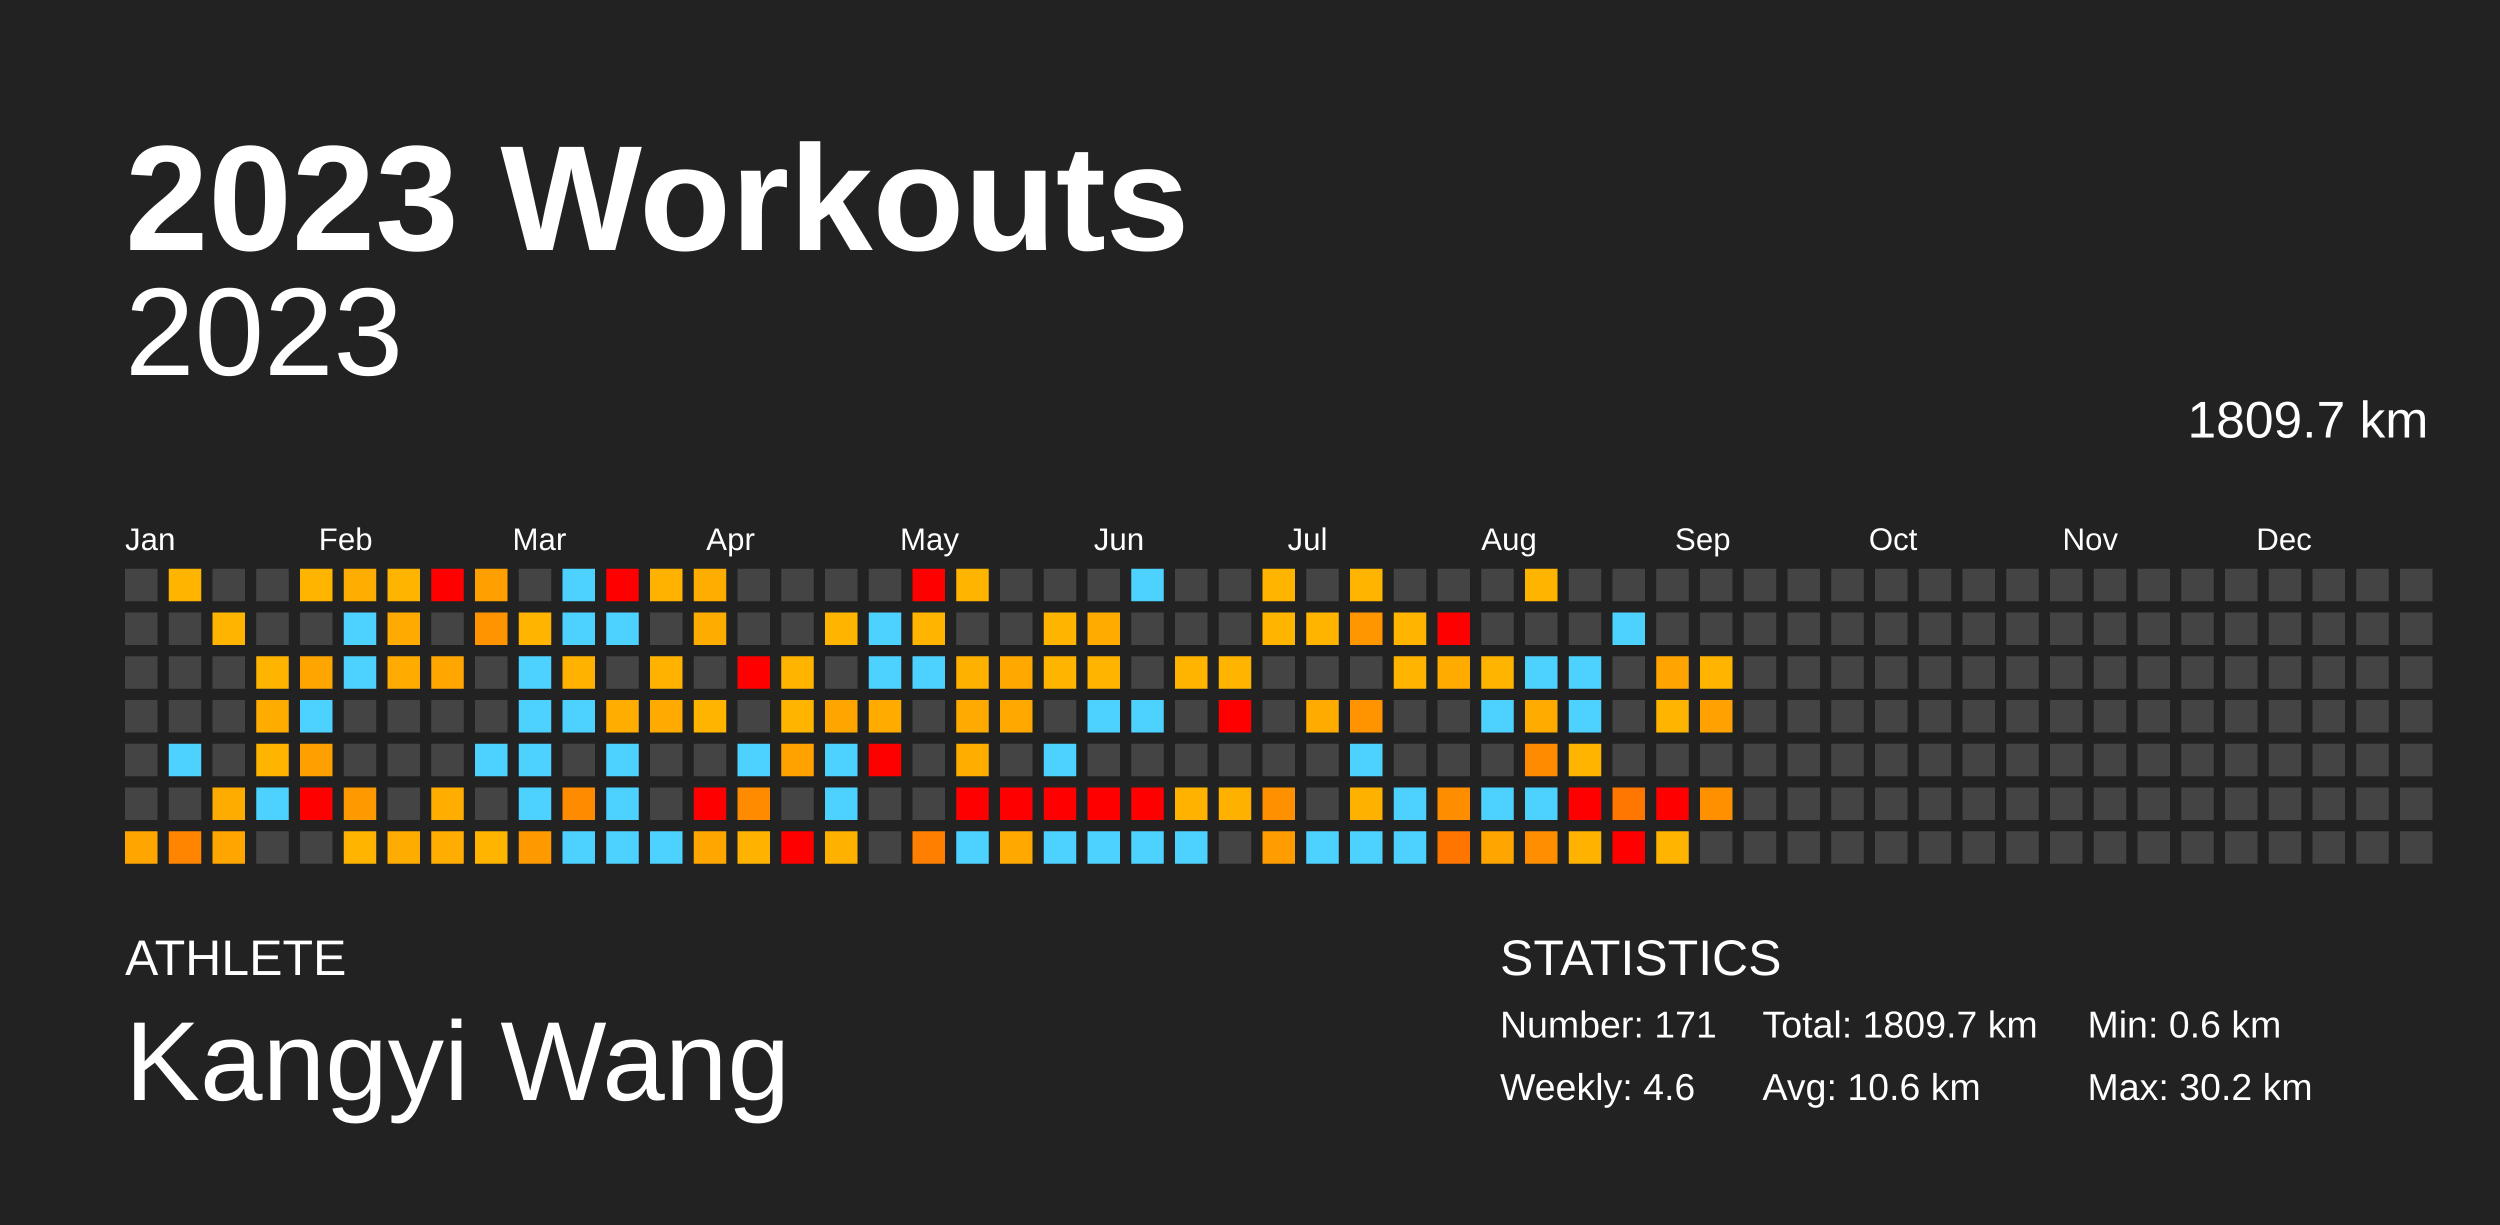
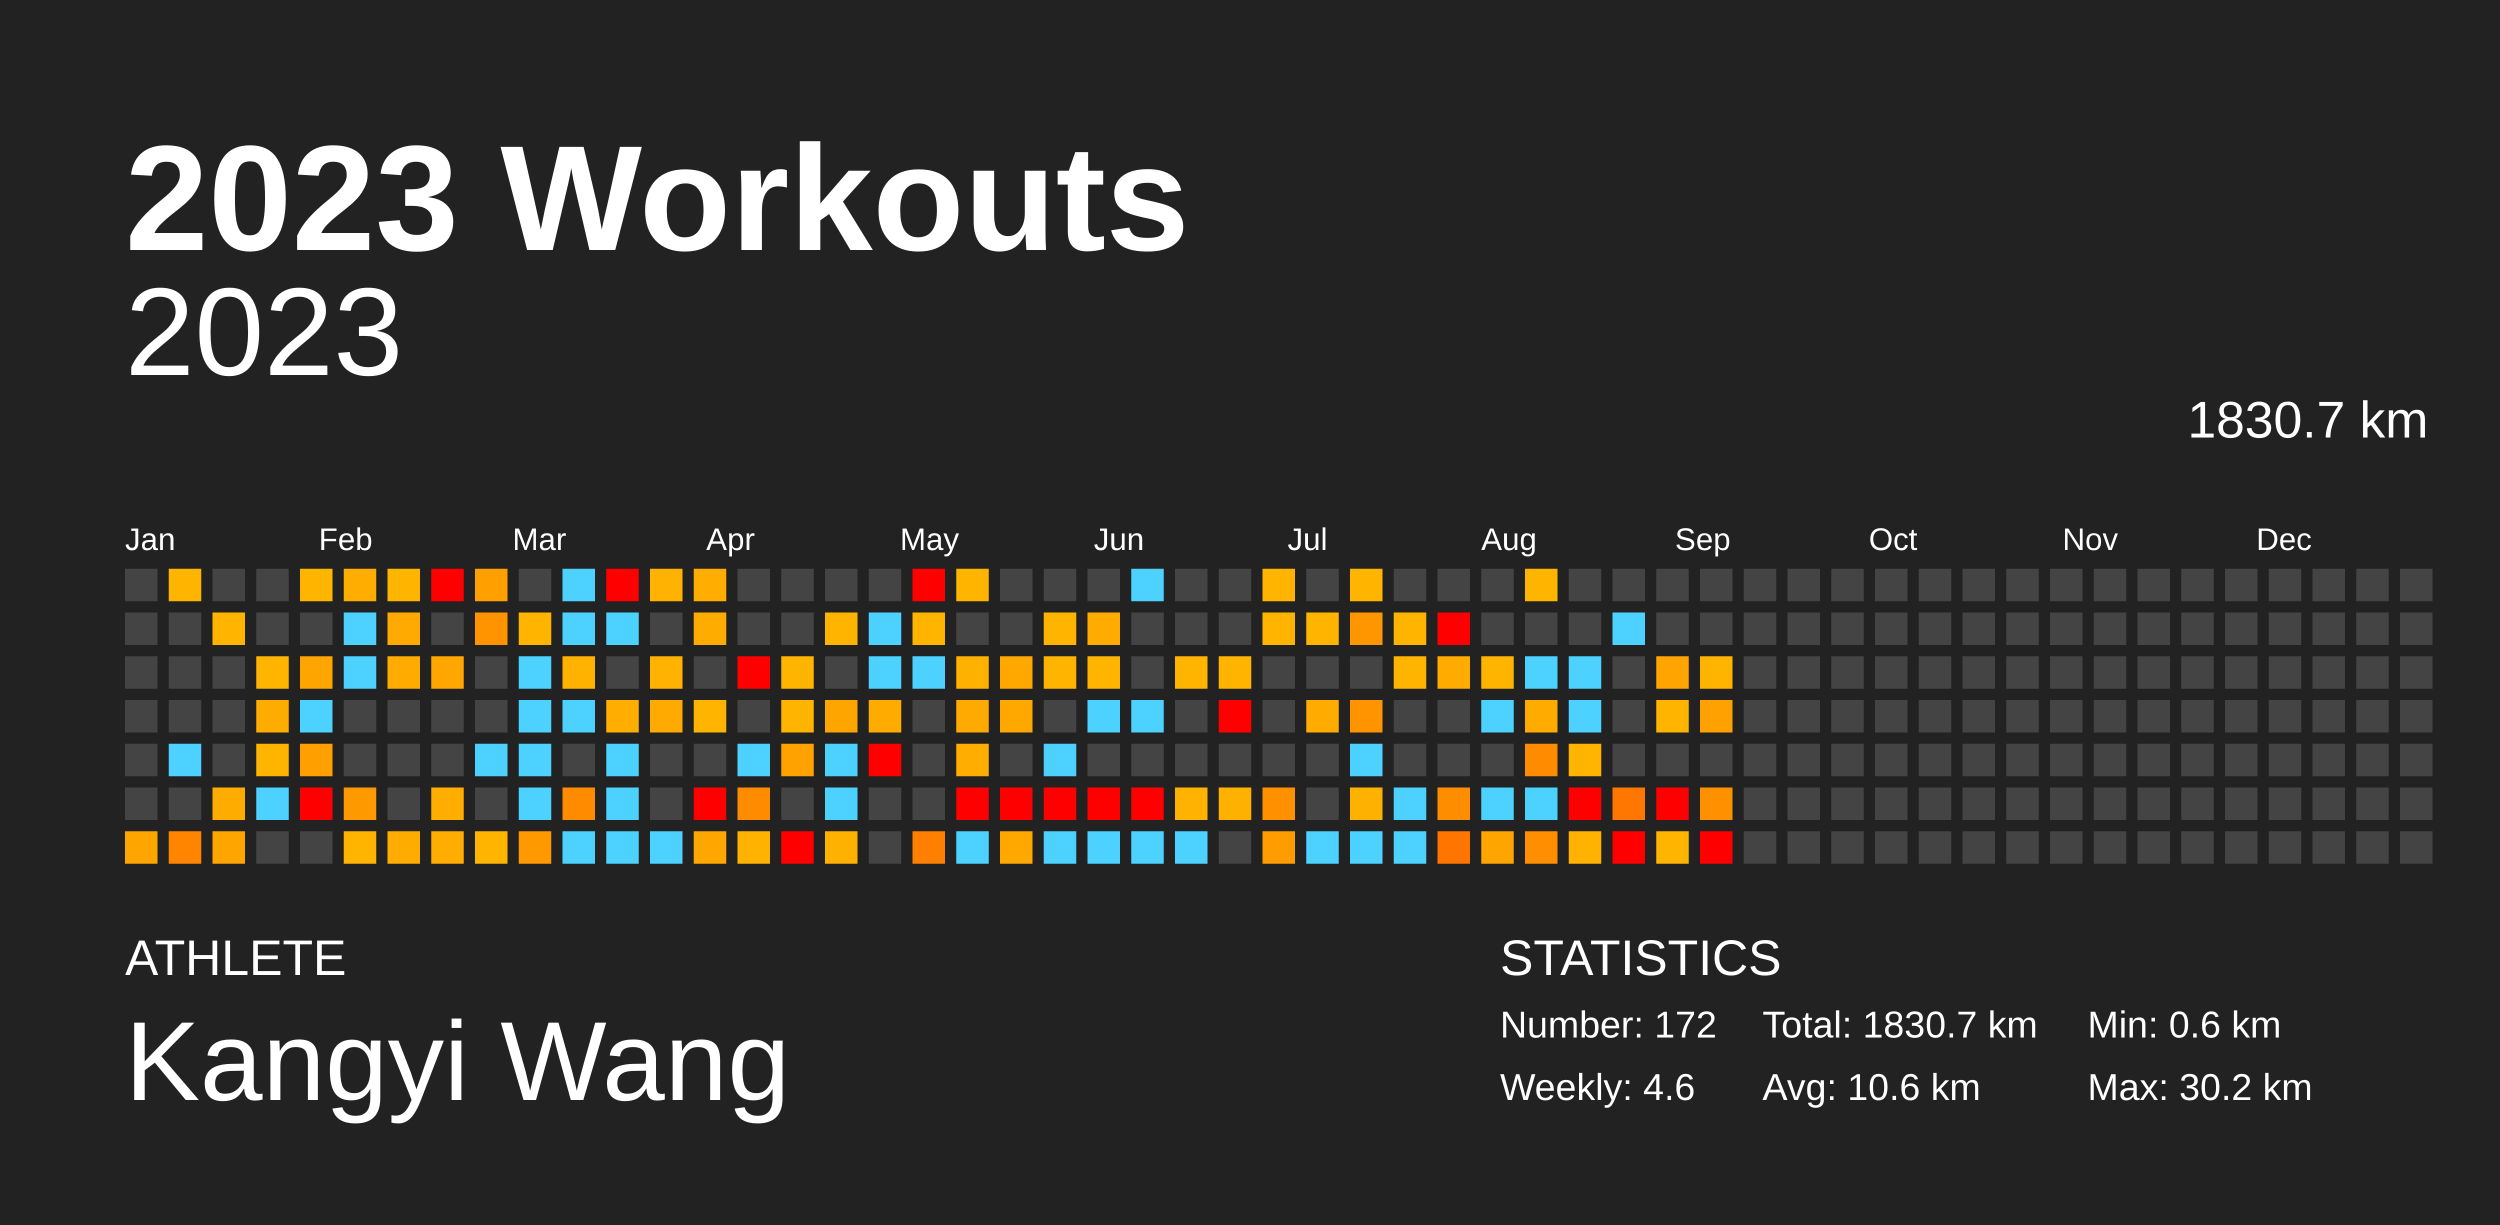
<svg xmlns="http://www.w3.org/2000/svg" baseProfile="full" height="98mm" version="1.1" viewBox="0,0,200,98" width="200mm">
  <defs />
  <rect fill="#222222" height="98" width="200" x="0" y="0" />
  <text fill="#FFFFFF" style="font-size:12px; font-family:Arial; font-weight:bold;" x="10" y="20">2023 Workouts</text>
  <text fill="#FFFFFF" style="font-size:4px; font-family:Arial" x="10" y="78">ATHLETE</text>
  <text fill="#FFFFFF" style="font-size:9px; font-family:Arial" x="10" y="88">Kangyi Wang</text>
  <text fill="#FFFFFF" style="font-size:4px; font-family:Arial" x="120" y="78">STATISTICS</text>
-   <text fill="#FFFFFF" style="font-size:3px; font-family:Arial" x="120" y="83">Number: 171</text>
+   <text fill="#FFFFFF" style="font-size:3px; font-family:Arial" x="120" y="83">Number: 172</text>
  <text fill="#FFFFFF" style="font-size:3px; font-family:Arial" x="120" y="88">Weekly: 4.6</text>
-   <text fill="#FFFFFF" style="font-size:3px; font-family:Arial" x="141" y="83">Total: 1809.7 km</text>
+   <text fill="#FFFFFF" style="font-size:3px; font-family:Arial" x="141" y="83">Total: 1830.7 km</text>
  <text fill="#FFFFFF" style="font-size:3px; font-family:Arial" x="141" y="88">Avg: 10.6 km</text>
  <text fill="#FFFFFF" style="font-size:3px; font-family:Arial" x="167" y="83">Min: 0.6 km</text>
  <text fill="#FFFFFF" style="font-size:3px; font-family:Arial" x="167" y="88">Max: 30.2 km</text>
  <text alignment-baseline="hanging" fill="#FFFFFF" style="font-size:10.0px; font-family:Arial;" x="10" y="30">2023</text>
-   <text alignment-baseline="hanging" fill="#FFFFFF" style="font-size:4.125px; font-family:Arial;" x="175" y="35">1809.7 km</text>
+   <text alignment-baseline="hanging" fill="#FFFFFF" style="font-size:4.125px; font-family:Arial;" x="175" y="35">1830.7 km</text>
  <text fill="#FFFFFF" style="font-size:2.5px; font-family:Arial" x="10.0" y="44">Jan</text>
  <text fill="#FFFFFF" style="font-size:2.5px; font-family:Arial" x="25.5" y="44">Feb</text>
  <text fill="#FFFFFF" style="font-size:2.5px; font-family:Arial" x="41.0" y="44">Mar</text>
  <text fill="#FFFFFF" style="font-size:2.5px; font-family:Arial" x="56.5" y="44">Apr</text>
  <text fill="#FFFFFF" style="font-size:2.5px; font-family:Arial" x="72.0" y="44">May</text>
  <text fill="#FFFFFF" style="font-size:2.5px; font-family:Arial" x="87.5" y="44">Jun</text>
  <text fill="#FFFFFF" style="font-size:2.5px; font-family:Arial" x="103.0" y="44">Jul</text>
  <text fill="#FFFFFF" style="font-size:2.5px; font-family:Arial" x="118.5" y="44">Aug</text>
  <text fill="#FFFFFF" style="font-size:2.5px; font-family:Arial" x="134.0" y="44">Sep</text>
  <text fill="#FFFFFF" style="font-size:2.5px; font-family:Arial" x="149.5" y="44">Oct</text>
  <text fill="#FFFFFF" style="font-size:2.5px; font-family:Arial" x="165.0" y="44">Nov</text>
  <text fill="#FFFFFF" style="font-size:2.5px; font-family:Arial" x="180.5" y="44">Dec</text>
  <rect fill="#444444" height="2.6" width="2.6" x="10.0" y="45.5" />
  <rect fill="#444444" height="2.6" width="2.6" x="10.0" y="49.0" />
  <rect fill="#444444" height="2.6" width="2.6" x="10.0" y="52.5" />
  <rect fill="#444444" height="2.6" width="2.6" x="10.0" y="56.0" />
  <rect fill="#444444" height="2.6" width="2.6" x="10.0" y="59.5" />
  <rect fill="#444444" height="2.6" width="2.6" x="10.0" y="63.0" />
  <rect fill="#ffa500" height="2.6" width="2.6" x="10.0" y="66.5" />
  <rect fill="#ffb500" height="2.6" width="2.6" x="13.5" y="45.5" />
  <rect fill="#444444" height="2.6" width="2.6" x="13.5" y="49.0" />
  <rect fill="#444444" height="2.6" width="2.6" x="13.5" y="52.5" />
  <rect fill="#444444" height="2.6" width="2.6" x="13.5" y="56.0" />
  <rect fill="#4dd2ff" height="2.6" width="2.6" x="13.5" y="59.5" />
  <rect fill="#444444" height="2.6" width="2.6" x="13.5" y="63.0" />
  <rect fill="#ff8400" height="2.6" width="2.6" x="13.5" y="66.5" />
  <rect fill="#444444" height="2.6" width="2.6" x="17.0" y="45.5" />
  <rect fill="#ffb500" height="2.6" width="2.6" x="17.0" y="49.0" />
  <rect fill="#444444" height="2.6" width="2.6" x="17.0" y="52.5" />
  <rect fill="#444444" height="2.6" width="2.6" x="17.0" y="56.0" />
  <rect fill="#444444" height="2.6" width="2.6" x="17.0" y="59.5" />
  <rect fill="#ffac00" height="2.6" width="2.6" x="17.0" y="63.0" />
  <rect fill="#ffa500" height="2.6" width="2.6" x="17.0" y="66.5" />
  <rect fill="#444444" height="2.6" width="2.6" x="20.5" y="45.5" />
  <rect fill="#444444" height="2.6" width="2.6" x="20.5" y="49.0" />
  <rect fill="#ffb500" height="2.6" width="2.6" x="20.5" y="52.5" />
  <rect fill="#ffac00" height="2.6" width="2.6" x="20.5" y="56.0" />
  <rect fill="#ffb400" height="2.6" width="2.6" x="20.5" y="59.5" />
  <rect fill="#4dd2ff" height="2.6" width="2.6" x="20.5" y="63.0" />
  <rect fill="#444444" height="2.6" width="2.6" x="20.5" y="66.5" />
  <rect fill="#ffb500" height="2.6" width="2.6" x="24.0" y="45.5" />
  <rect fill="#444444" height="2.6" width="2.6" x="24.0" y="49.0" />
  <rect fill="#ffa500" height="2.6" width="2.6" x="24.0" y="52.5" />
  <rect fill="#4dd2ff" height="2.6" width="2.6" x="24.0" y="56.0" />
  <rect fill="#ff9f00" height="2.6" width="2.6" x="24.0" y="59.5" />
  <rect fill="red" height="2.6" width="2.6" x="24.0" y="63.0" />
  <rect fill="#444444" height="2.6" width="2.6" x="24.0" y="66.5" />
  <rect fill="#ffad00" height="2.6" width="2.6" x="27.5" y="45.5" />
  <rect fill="#4dd2ff" height="2.6" width="2.6" x="27.5" y="49.0" />
  <rect fill="#4dd2ff" height="2.6" width="2.6" x="27.5" y="52.5" />
  <rect fill="#444444" height="2.6" width="2.6" x="27.5" y="56.0" />
  <rect fill="#444444" height="2.6" width="2.6" x="27.5" y="59.5" />
  <rect fill="#ff9900" height="2.6" width="2.6" x="27.5" y="63.0" />
  <rect fill="#ffb500" height="2.6" width="2.6" x="27.5" y="66.5" />
  <rect fill="#ffb400" height="2.6" width="2.6" x="31.0" y="45.5" />
  <rect fill="#ffaa00" height="2.6" width="2.6" x="31.0" y="49.0" />
  <rect fill="#ffab00" height="2.6" width="2.6" x="31.0" y="52.5" />
  <rect fill="#444444" height="2.6" width="2.6" x="31.0" y="56.0" />
  <rect fill="#444444" height="2.6" width="2.6" x="31.0" y="59.5" />
  <rect fill="#444444" height="2.6" width="2.6" x="31.0" y="63.0" />
  <rect fill="#ffac00" height="2.6" width="2.6" x="31.0" y="66.5" />
  <rect fill="red" height="2.6" width="2.6" x="34.5" y="45.5" />
  <rect fill="#444444" height="2.6" width="2.6" x="34.5" y="49.0" />
  <rect fill="#ffa600" height="2.6" width="2.6" x="34.5" y="52.5" />
  <rect fill="#444444" height="2.6" width="2.6" x="34.5" y="56.0" />
  <rect fill="#444444" height="2.6" width="2.6" x="34.5" y="59.5" />
  <rect fill="#ffae00" height="2.6" width="2.6" x="34.5" y="63.0" />
  <rect fill="#ffad00" height="2.6" width="2.6" x="34.5" y="66.5" />
  <rect fill="#ff9f00" height="2.6" width="2.6" x="38.0" y="45.5" />
  <rect fill="#ff9300" height="2.6" width="2.6" x="38.0" y="49.0" />
  <rect fill="#444444" height="2.6" width="2.6" x="38.0" y="52.5" />
  <rect fill="#444444" height="2.6" width="2.6" x="38.0" y="56.0" />
  <rect fill="#4dd2ff" height="2.6" width="2.6" x="38.0" y="59.5" />
  <rect fill="#444444" height="2.6" width="2.6" x="38.0" y="63.0" />
  <rect fill="#ffb500" height="2.6" width="2.6" x="38.0" y="66.5" />
  <rect fill="#444444" height="2.6" width="2.6" x="41.5" y="45.5" />
  <rect fill="#ffb400" height="2.6" width="2.6" x="41.5" y="49.0" />
  <rect fill="#4dd2ff" height="2.6" width="2.6" x="41.5" y="52.5" />
  <rect fill="#4dd2ff" height="2.6" width="2.6" x="41.5" y="56.0" />
  <rect fill="#4dd2ff" height="2.6" width="2.6" x="41.5" y="59.5" />
  <rect fill="#4dd2ff" height="2.6" width="2.6" x="41.5" y="63.0" />
  <rect fill="#ff9900" height="2.6" width="2.6" x="41.5" y="66.5" />
  <rect fill="#4dd2ff" height="2.6" width="2.6" x="45.0" y="45.5" />
  <rect fill="#4dd2ff" height="2.6" width="2.6" x="45.0" y="49.0" />
  <rect fill="#ffb300" height="2.6" width="2.6" x="45.0" y="52.5" />
  <rect fill="#4dd2ff" height="2.6" width="2.6" x="45.0" y="56.0" />
  <rect fill="#444444" height="2.6" width="2.6" x="45.0" y="59.5" />
  <rect fill="#ff8c00" height="2.6" width="2.6" x="45.0" y="63.0" />
  <rect fill="#4dd2ff" height="2.6" width="2.6" x="45.0" y="66.5" />
  <rect fill="red" height="2.6" width="2.6" x="48.5" y="45.5" />
  <rect fill="#4dd2ff" height="2.6" width="2.6" x="48.5" y="49.0" />
  <rect fill="#444444" height="2.6" width="2.6" x="48.5" y="52.5" />
  <rect fill="#ffad00" height="2.6" width="2.6" x="48.5" y="56.0" />
  <rect fill="#4dd2ff" height="2.6" width="2.6" x="48.5" y="59.5" />
  <rect fill="#4dd2ff" height="2.6" width="2.6" x="48.5" y="63.0" />
  <rect fill="#4dd2ff" height="2.6" width="2.6" x="48.5" y="66.5" />
  <rect fill="#ffb300" height="2.6" width="2.6" x="52.0" y="45.5" />
  <rect fill="#444444" height="2.6" width="2.6" x="52.0" y="49.0" />
  <rect fill="#ffb300" height="2.6" width="2.6" x="52.0" y="52.5" />
  <rect fill="#ffaa00" height="2.6" width="2.6" x="52.0" y="56.0" />
  <rect fill="#444444" height="2.6" width="2.6" x="52.0" y="59.5" />
  <rect fill="#444444" height="2.6" width="2.6" x="52.0" y="63.0" />
  <rect fill="#4dd2ff" height="2.6" width="2.6" x="52.0" y="66.5" />
  <rect fill="#ffad00" height="2.6" width="2.6" x="55.5" y="45.5" />
  <rect fill="#ffac00" height="2.6" width="2.6" x="55.5" y="49.0" />
  <rect fill="#444444" height="2.6" width="2.6" x="55.5" y="52.5" />
  <rect fill="#ffb400" height="2.6" width="2.6" x="55.5" y="56.0" />
  <rect fill="#444444" height="2.6" width="2.6" x="55.5" y="59.5" />
  <rect fill="red" height="2.6" width="2.6" x="55.5" y="63.0" />
  <rect fill="#ffa700" height="2.6" width="2.6" x="55.5" y="66.5" />
  <rect fill="#444444" height="2.6" width="2.6" x="59.0" y="45.5" />
  <rect fill="#444444" height="2.6" width="2.6" x="59.0" y="49.0" />
  <rect fill="red" height="2.6" width="2.6" x="59.0" y="52.5" />
  <rect fill="#444444" height="2.6" width="2.6" x="59.0" y="56.0" />
  <rect fill="#4dd2ff" height="2.6" width="2.6" x="59.0" y="59.5" />
  <rect fill="#ff8c00" height="2.6" width="2.6" x="59.0" y="63.0" />
  <rect fill="#ffb300" height="2.6" width="2.6" x="59.0" y="66.5" />
  <rect fill="#444444" height="2.6" width="2.6" x="62.5" y="45.5" />
  <rect fill="#444444" height="2.6" width="2.6" x="62.5" y="49.0" />
  <rect fill="#ffb400" height="2.6" width="2.6" x="62.5" y="52.5" />
  <rect fill="#ffb400" height="2.6" width="2.6" x="62.5" y="56.0" />
  <rect fill="#ffa200" height="2.6" width="2.6" x="62.5" y="59.5" />
  <rect fill="#444444" height="2.6" width="2.6" x="62.5" y="63.0" />
  <rect fill="red" height="2.6" width="2.6" x="62.5" y="66.5" />
  <rect fill="#444444" height="2.6" width="2.6" x="66.0" y="45.5" />
  <rect fill="#ffb500" height="2.6" width="2.6" x="66.0" y="49.0" />
  <rect fill="#444444" height="2.6" width="2.6" x="66.0" y="52.5" />
  <rect fill="#ffa500" height="2.6" width="2.6" x="66.0" y="56.0" />
  <rect fill="#4dd2ff" height="2.6" width="2.6" x="66.0" y="59.5" />
  <rect fill="#4dd2ff" height="2.6" width="2.6" x="66.0" y="63.0" />
  <rect fill="#ffb100" height="2.6" width="2.6" x="66.0" y="66.5" />
  <rect fill="#444444" height="2.6" width="2.6" x="69.5" y="45.5" />
  <rect fill="#4dd2ff" height="2.6" width="2.6" x="69.5" y="49.0" />
  <rect fill="#4dd2ff" height="2.6" width="2.6" x="69.5" y="52.5" />
  <rect fill="#ffab00" height="2.6" width="2.6" x="69.5" y="56.0" />
  <rect fill="red" height="2.6" width="2.6" x="69.5" y="59.5" />
  <rect fill="#444444" height="2.6" width="2.6" x="69.5" y="63.0" />
  <rect fill="#444444" height="2.6" width="2.6" x="69.5" y="66.5" />
  <rect fill="red" height="2.6" width="2.6" x="73.0" y="45.5" />
  <rect fill="#ffb400" height="2.6" width="2.6" x="73.0" y="49.0" />
  <rect fill="#4dd2ff" height="2.6" width="2.6" x="73.0" y="52.5" />
  <rect fill="#444444" height="2.6" width="2.6" x="73.0" y="56.0" />
  <rect fill="#444444" height="2.6" width="2.6" x="73.0" y="59.5" />
  <rect fill="#444444" height="2.6" width="2.6" x="73.0" y="63.0" />
  <rect fill="#ff7f00" height="2.6" width="2.6" x="73.0" y="66.5" />
  <rect fill="#ffb500" height="2.6" width="2.6" x="76.5" y="45.5" />
  <rect fill="#444444" height="2.6" width="2.6" x="76.5" y="49.0" />
  <rect fill="#ffb100" height="2.6" width="2.6" x="76.5" y="52.5" />
  <rect fill="#ffaa00" height="2.6" width="2.6" x="76.5" y="56.0" />
  <rect fill="#ffae00" height="2.6" width="2.6" x="76.5" y="59.5" />
  <rect fill="red" height="2.6" width="2.6" x="76.5" y="63.0" />
  <rect fill="#4dd2ff" height="2.6" width="2.6" x="76.5" y="66.5" />
  <rect fill="#444444" height="2.6" width="2.6" x="80.0" y="45.5" />
  <rect fill="#444444" height="2.6" width="2.6" x="80.0" y="49.0" />
  <rect fill="#ffa900" height="2.6" width="2.6" x="80.0" y="52.5" />
  <rect fill="#ffa800" height="2.6" width="2.6" x="80.0" y="56.0" />
  <rect fill="#444444" height="2.6" width="2.6" x="80.0" y="59.5" />
  <rect fill="red" height="2.6" width="2.6" x="80.0" y="63.0" />
  <rect fill="#ffa800" height="2.6" width="2.6" x="80.0" y="66.5" />
  <rect fill="#444444" height="2.6" width="2.6" x="83.5" y="45.5" />
  <rect fill="#ffb500" height="2.6" width="2.6" x="83.5" y="49.0" />
  <rect fill="#ffb400" height="2.6" width="2.6" x="83.5" y="52.5" />
  <rect fill="#444444" height="2.6" width="2.6" x="83.5" y="56.0" />
  <rect fill="#4dd2ff" height="2.6" width="2.6" x="83.5" y="59.5" />
  <rect fill="red" height="2.6" width="2.6" x="83.5" y="63.0" />
  <rect fill="#4dd2ff" height="2.6" width="2.6" x="83.5" y="66.5" />
  <rect fill="#444444" height="2.6" width="2.6" x="87.0" y="45.5" />
  <rect fill="#ffab00" height="2.6" width="2.6" x="87.0" y="49.0" />
  <rect fill="#ffb400" height="2.6" width="2.6" x="87.0" y="52.5" />
  <rect fill="#4dd2ff" height="2.6" width="2.6" x="87.0" y="56.0" />
  <rect fill="#444444" height="2.6" width="2.6" x="87.0" y="59.5" />
  <rect fill="red" height="2.6" width="2.6" x="87.0" y="63.0" />
  <rect fill="#4dd2ff" height="2.6" width="2.6" x="87.0" y="66.5" />
  <rect fill="#4dd2ff" height="2.6" width="2.6" x="90.5" y="45.5" />
  <rect fill="#444444" height="2.6" width="2.6" x="90.5" y="49.0" />
  <rect fill="#444444" height="2.6" width="2.6" x="90.5" y="52.5" />
  <rect fill="#4dd2ff" height="2.6" width="2.6" x="90.5" y="56.0" />
  <rect fill="#444444" height="2.6" width="2.6" x="90.5" y="59.5" />
  <rect fill="red" height="2.6" width="2.6" x="90.5" y="63.0" />
  <rect fill="#4dd2ff" height="2.6" width="2.6" x="90.5" y="66.5" />
  <rect fill="#444444" height="2.6" width="2.6" x="94.0" y="45.5" />
  <rect fill="#444444" height="2.6" width="2.6" x="94.0" y="49.0" />
  <rect fill="#ffb500" height="2.6" width="2.6" x="94.0" y="52.5" />
  <rect fill="#444444" height="2.6" width="2.6" x="94.0" y="56.0" />
  <rect fill="#444444" height="2.6" width="2.6" x="94.0" y="59.5" />
  <rect fill="#ffb300" height="2.6" width="2.6" x="94.0" y="63.0" />
  <rect fill="#4dd2ff" height="2.6" width="2.6" x="94.0" y="66.5" />
  <rect fill="#444444" height="2.6" width="2.6" x="97.5" y="45.5" />
  <rect fill="#444444" height="2.6" width="2.6" x="97.5" y="49.0" />
  <rect fill="#ffb500" height="2.6" width="2.6" x="97.5" y="52.5" />
  <rect fill="red" height="2.6" width="2.6" x="97.5" y="56.0" />
  <rect fill="#444444" height="2.6" width="2.6" x="97.5" y="59.5" />
  <rect fill="#ffb100" height="2.6" width="2.6" x="97.5" y="63.0" />
  <rect fill="#444444" height="2.6" width="2.6" x="97.5" y="66.5" />
  <rect fill="#ffb400" height="2.6" width="2.6" x="101.0" y="45.5" />
  <rect fill="#ffb500" height="2.6" width="2.6" x="101.0" y="49.0" />
  <rect fill="#444444" height="2.6" width="2.6" x="101.0" y="52.5" />
  <rect fill="#444444" height="2.6" width="2.6" x="101.0" y="56.0" />
  <rect fill="#444444" height="2.6" width="2.6" x="101.0" y="59.5" />
  <rect fill="#ff9100" height="2.6" width="2.6" x="101.0" y="63.0" />
  <rect fill="#ff9d00" height="2.6" width="2.6" x="101.0" y="66.5" />
  <rect fill="#444444" height="2.6" width="2.6" x="104.5" y="45.5" />
  <rect fill="#ffb500" height="2.6" width="2.6" x="104.5" y="49.0" />
  <rect fill="#444444" height="2.6" width="2.6" x="104.5" y="52.5" />
  <rect fill="#ffab00" height="2.6" width="2.6" x="104.5" y="56.0" />
  <rect fill="#444444" height="2.6" width="2.6" x="104.5" y="59.5" />
  <rect fill="#444444" height="2.6" width="2.6" x="104.5" y="63.0" />
  <rect fill="#4dd2ff" height="2.6" width="2.6" x="104.5" y="66.5" />
  <rect fill="#ffb500" height="2.6" width="2.6" x="108.0" y="45.5" />
  <rect fill="#ff9600" height="2.6" width="2.6" x="108.0" y="49.0" />
  <rect fill="#444444" height="2.6" width="2.6" x="108.0" y="52.5" />
  <rect fill="#ff9300" height="2.6" width="2.6" x="108.0" y="56.0" />
  <rect fill="#4dd2ff" height="2.6" width="2.6" x="108.0" y="59.5" />
  <rect fill="#ffb100" height="2.6" width="2.6" x="108.0" y="63.0" />
  <rect fill="#4dd2ff" height="2.6" width="2.6" x="108.0" y="66.5" />
  <rect fill="#444444" height="2.6" width="2.6" x="111.5" y="45.5" />
  <rect fill="#ffb500" height="2.6" width="2.6" x="111.5" y="49.0" />
  <rect fill="#ffb400" height="2.6" width="2.6" x="111.5" y="52.5" />
  <rect fill="#444444" height="2.6" width="2.6" x="111.5" y="56.0" />
  <rect fill="#444444" height="2.6" width="2.6" x="111.5" y="59.5" />
  <rect fill="#4dd2ff" height="2.6" width="2.6" x="111.5" y="63.0" />
  <rect fill="#4dd2ff" height="2.6" width="2.6" x="111.5" y="66.5" />
  <rect fill="#444444" height="2.6" width="2.6" x="115.0" y="45.5" />
  <rect fill="red" height="2.6" width="2.6" x="115.0" y="49.0" />
  <rect fill="#ffab00" height="2.6" width="2.6" x="115.0" y="52.5" />
  <rect fill="#444444" height="2.6" width="2.6" x="115.0" y="56.0" />
  <rect fill="#444444" height="2.6" width="2.6" x="115.0" y="59.5" />
  <rect fill="#ff8d00" height="2.6" width="2.6" x="115.0" y="63.0" />
  <rect fill="#ff7500" height="2.6" width="2.6" x="115.0" y="66.5" />
  <rect fill="#444444" height="2.6" width="2.6" x="118.5" y="45.5" />
  <rect fill="#444444" height="2.6" width="2.6" x="118.5" y="49.0" />
  <rect fill="#ffb500" height="2.6" width="2.6" x="118.5" y="52.5" />
  <rect fill="#4dd2ff" height="2.6" width="2.6" x="118.5" y="56.0" />
  <rect fill="#444444" height="2.6" width="2.6" x="118.5" y="59.5" />
  <rect fill="#4dd2ff" height="2.6" width="2.6" x="118.5" y="63.0" />
  <rect fill="#ffa500" height="2.6" width="2.6" x="118.5" y="66.5" />
  <rect fill="#ffb500" height="2.6" width="2.6" x="122.0" y="45.5" />
  <rect fill="#444444" height="2.6" width="2.6" x="122.0" y="49.0" />
  <rect fill="#4dd2ff" height="2.6" width="2.6" x="122.0" y="52.5" />
  <rect fill="#ffab00" height="2.6" width="2.6" x="122.0" y="56.0" />
  <rect fill="#ff8c00" height="2.6" width="2.6" x="122.0" y="59.5" />
  <rect fill="#4dd2ff" height="2.6" width="2.6" x="122.0" y="63.0" />
  <rect fill="#ff8e00" height="2.6" width="2.6" x="122.0" y="66.5" />
  <rect fill="#444444" height="2.6" width="2.6" x="125.5" y="45.5" />
  <rect fill="#444444" height="2.6" width="2.6" x="125.5" y="49.0" />
  <rect fill="#4dd2ff" height="2.6" width="2.6" x="125.5" y="52.5" />
  <rect fill="#4dd2ff" height="2.6" width="2.6" x="125.5" y="56.0" />
  <rect fill="#ffb500" height="2.6" width="2.6" x="125.5" y="59.5" />
  <rect fill="red" height="2.6" width="2.6" x="125.5" y="63.0" />
  <rect fill="#ffb300" height="2.6" width="2.6" x="125.5" y="66.5" />
  <rect fill="#444444" height="2.6" width="2.6" x="129.0" y="45.5" />
  <rect fill="#4dd2ff" height="2.6" width="2.6" x="129.0" y="49.0" />
  <rect fill="#444444" height="2.6" width="2.6" x="129.0" y="52.5" />
  <rect fill="#444444" height="2.6" width="2.6" x="129.0" y="56.0" />
  <rect fill="#444444" height="2.6" width="2.6" x="129.0" y="59.5" />
  <rect fill="#ff7700" height="2.6" width="2.6" x="129.0" y="63.0" />
  <rect fill="red" height="2.6" width="2.6" x="129.0" y="66.5" />
  <rect fill="#444444" height="2.6" width="2.6" x="132.5" y="45.5" />
  <rect fill="#444444" height="2.6" width="2.6" x="132.5" y="49.0" />
  <rect fill="#ffa400" height="2.6" width="2.6" x="132.5" y="52.5" />
  <rect fill="#ffb500" height="2.6" width="2.6" x="132.5" y="56.0" />
  <rect fill="#444444" height="2.6" width="2.6" x="132.5" y="59.5" />
  <rect fill="red" height="2.6" width="2.6" x="132.5" y="63.0" />
  <rect fill="#ffb400" height="2.6" width="2.6" x="132.5" y="66.5" />
  <rect fill="#444444" height="2.6" width="2.6" x="136.0" y="45.5" />
  <rect fill="#444444" height="2.6" width="2.6" x="136.0" y="49.0" />
  <rect fill="#ffb500" height="2.6" width="2.6" x="136.0" y="52.5" />
  <rect fill="#ffa100" height="2.6" width="2.6" x="136.0" y="56.0" />
  <rect fill="#444444" height="2.6" width="2.6" x="136.0" y="59.5" />
  <rect fill="#ff9100" height="2.6" width="2.6" x="136.0" y="63.0" />
-   <rect fill="#444444" height="2.6" width="2.6" x="136.0" y="66.5" />
+   <rect fill="red" height="2.6" width="2.6" x="136.0" y="66.5" />
  <rect fill="#444444" height="2.6" width="2.6" x="139.5" y="45.5" />
  <rect fill="#444444" height="2.6" width="2.6" x="139.5" y="49.0" />
  <rect fill="#444444" height="2.6" width="2.6" x="139.5" y="52.5" />
  <rect fill="#444444" height="2.6" width="2.6" x="139.5" y="56.0" />
  <rect fill="#444444" height="2.6" width="2.6" x="139.5" y="59.5" />
  <rect fill="#444444" height="2.6" width="2.6" x="139.5" y="63.0" />
  <rect fill="#444444" height="2.6" width="2.6" x="139.5" y="66.5" />
  <rect fill="#444444" height="2.6" width="2.6" x="143.0" y="45.5" />
  <rect fill="#444444" height="2.6" width="2.6" x="143.0" y="49.0" />
  <rect fill="#444444" height="2.6" width="2.6" x="143.0" y="52.5" />
  <rect fill="#444444" height="2.6" width="2.6" x="143.0" y="56.0" />
  <rect fill="#444444" height="2.6" width="2.6" x="143.0" y="59.5" />
  <rect fill="#444444" height="2.6" width="2.6" x="143.0" y="63.0" />
  <rect fill="#444444" height="2.6" width="2.6" x="143.0" y="66.5" />
  <rect fill="#444444" height="2.6" width="2.6" x="146.5" y="45.5" />
  <rect fill="#444444" height="2.6" width="2.6" x="146.5" y="49.0" />
  <rect fill="#444444" height="2.6" width="2.6" x="146.5" y="52.5" />
  <rect fill="#444444" height="2.6" width="2.6" x="146.5" y="56.0" />
  <rect fill="#444444" height="2.6" width="2.6" x="146.5" y="59.5" />
  <rect fill="#444444" height="2.6" width="2.6" x="146.5" y="63.0" />
  <rect fill="#444444" height="2.6" width="2.6" x="146.5" y="66.5" />
  <rect fill="#444444" height="2.6" width="2.6" x="150.0" y="45.5" />
  <rect fill="#444444" height="2.6" width="2.6" x="150.0" y="49.0" />
  <rect fill="#444444" height="2.6" width="2.6" x="150.0" y="52.5" />
  <rect fill="#444444" height="2.6" width="2.6" x="150.0" y="56.0" />
  <rect fill="#444444" height="2.6" width="2.6" x="150.0" y="59.5" />
  <rect fill="#444444" height="2.6" width="2.6" x="150.0" y="63.0" />
  <rect fill="#444444" height="2.6" width="2.6" x="150.0" y="66.5" />
  <rect fill="#444444" height="2.6" width="2.6" x="153.5" y="45.5" />
  <rect fill="#444444" height="2.6" width="2.6" x="153.5" y="49.0" />
  <rect fill="#444444" height="2.6" width="2.6" x="153.5" y="52.5" />
  <rect fill="#444444" height="2.6" width="2.6" x="153.5" y="56.0" />
  <rect fill="#444444" height="2.6" width="2.6" x="153.5" y="59.5" />
  <rect fill="#444444" height="2.6" width="2.6" x="153.5" y="63.0" />
  <rect fill="#444444" height="2.6" width="2.6" x="153.5" y="66.5" />
  <rect fill="#444444" height="2.6" width="2.6" x="157.0" y="45.5" />
  <rect fill="#444444" height="2.6" width="2.6" x="157.0" y="49.0" />
  <rect fill="#444444" height="2.6" width="2.6" x="157.0" y="52.5" />
  <rect fill="#444444" height="2.6" width="2.6" x="157.0" y="56.0" />
  <rect fill="#444444" height="2.6" width="2.6" x="157.0" y="59.5" />
  <rect fill="#444444" height="2.6" width="2.6" x="157.0" y="63.0" />
  <rect fill="#444444" height="2.6" width="2.6" x="157.0" y="66.5" />
  <rect fill="#444444" height="2.6" width="2.6" x="160.5" y="45.5" />
  <rect fill="#444444" height="2.6" width="2.6" x="160.5" y="49.0" />
  <rect fill="#444444" height="2.6" width="2.6" x="160.5" y="52.5" />
  <rect fill="#444444" height="2.6" width="2.6" x="160.5" y="56.0" />
  <rect fill="#444444" height="2.6" width="2.6" x="160.5" y="59.5" />
  <rect fill="#444444" height="2.6" width="2.6" x="160.5" y="63.0" />
  <rect fill="#444444" height="2.6" width="2.6" x="160.5" y="66.5" />
  <rect fill="#444444" height="2.6" width="2.6" x="164.0" y="45.5" />
  <rect fill="#444444" height="2.6" width="2.6" x="164.0" y="49.0" />
  <rect fill="#444444" height="2.6" width="2.6" x="164.0" y="52.5" />
  <rect fill="#444444" height="2.6" width="2.6" x="164.0" y="56.0" />
  <rect fill="#444444" height="2.6" width="2.6" x="164.0" y="59.5" />
  <rect fill="#444444" height="2.6" width="2.6" x="164.0" y="63.0" />
  <rect fill="#444444" height="2.6" width="2.6" x="164.0" y="66.5" />
  <rect fill="#444444" height="2.6" width="2.6" x="167.5" y="45.5" />
  <rect fill="#444444" height="2.6" width="2.6" x="167.5" y="49.0" />
  <rect fill="#444444" height="2.6" width="2.6" x="167.5" y="52.5" />
  <rect fill="#444444" height="2.6" width="2.6" x="167.5" y="56.0" />
  <rect fill="#444444" height="2.6" width="2.6" x="167.5" y="59.5" />
  <rect fill="#444444" height="2.6" width="2.6" x="167.5" y="63.0" />
  <rect fill="#444444" height="2.6" width="2.6" x="167.5" y="66.5" />
  <rect fill="#444444" height="2.6" width="2.6" x="171.0" y="45.5" />
  <rect fill="#444444" height="2.6" width="2.6" x="171.0" y="49.0" />
  <rect fill="#444444" height="2.6" width="2.6" x="171.0" y="52.5" />
  <rect fill="#444444" height="2.6" width="2.6" x="171.0" y="56.0" />
  <rect fill="#444444" height="2.6" width="2.6" x="171.0" y="59.5" />
  <rect fill="#444444" height="2.6" width="2.6" x="171.0" y="63.0" />
  <rect fill="#444444" height="2.6" width="2.6" x="171.0" y="66.5" />
  <rect fill="#444444" height="2.6" width="2.6" x="174.5" y="45.5" />
  <rect fill="#444444" height="2.6" width="2.6" x="174.5" y="49.0" />
  <rect fill="#444444" height="2.6" width="2.6" x="174.5" y="52.5" />
  <rect fill="#444444" height="2.6" width="2.6" x="174.5" y="56.0" />
  <rect fill="#444444" height="2.6" width="2.6" x="174.5" y="59.5" />
  <rect fill="#444444" height="2.6" width="2.6" x="174.5" y="63.0" />
  <rect fill="#444444" height="2.6" width="2.6" x="174.5" y="66.5" />
  <rect fill="#444444" height="2.6" width="2.6" x="178.0" y="45.5" />
  <rect fill="#444444" height="2.6" width="2.6" x="178.0" y="49.0" />
  <rect fill="#444444" height="2.6" width="2.6" x="178.0" y="52.5" />
  <rect fill="#444444" height="2.6" width="2.6" x="178.0" y="56.0" />
  <rect fill="#444444" height="2.6" width="2.6" x="178.0" y="59.5" />
  <rect fill="#444444" height="2.6" width="2.6" x="178.0" y="63.0" />
  <rect fill="#444444" height="2.6" width="2.6" x="178.0" y="66.5" />
  <rect fill="#444444" height="2.6" width="2.6" x="181.5" y="45.5" />
  <rect fill="#444444" height="2.6" width="2.6" x="181.5" y="49.0" />
  <rect fill="#444444" height="2.6" width="2.6" x="181.5" y="52.5" />
  <rect fill="#444444" height="2.6" width="2.6" x="181.5" y="56.0" />
  <rect fill="#444444" height="2.6" width="2.6" x="181.5" y="59.5" />
  <rect fill="#444444" height="2.6" width="2.6" x="181.5" y="63.0" />
  <rect fill="#444444" height="2.6" width="2.6" x="181.5" y="66.5" />
  <rect fill="#444444" height="2.6" width="2.6" x="185.0" y="45.5" />
  <rect fill="#444444" height="2.6" width="2.6" x="185.0" y="49.0" />
  <rect fill="#444444" height="2.6" width="2.6" x="185.0" y="52.5" />
  <rect fill="#444444" height="2.6" width="2.6" x="185.0" y="56.0" />
  <rect fill="#444444" height="2.6" width="2.6" x="185.0" y="59.5" />
  <rect fill="#444444" height="2.6" width="2.6" x="185.0" y="63.0" />
  <rect fill="#444444" height="2.6" width="2.6" x="185.0" y="66.5" />
  <rect fill="#444444" height="2.6" width="2.6" x="188.5" y="45.5" />
  <rect fill="#444444" height="2.6" width="2.6" x="188.5" y="49.0" />
  <rect fill="#444444" height="2.6" width="2.6" x="188.5" y="52.5" />
  <rect fill="#444444" height="2.6" width="2.6" x="188.5" y="56.0" />
  <rect fill="#444444" height="2.6" width="2.6" x="188.5" y="59.5" />
  <rect fill="#444444" height="2.6" width="2.6" x="188.5" y="63.0" />
  <rect fill="#444444" height="2.6" width="2.6" x="188.5" y="66.5" />
  <rect fill="#444444" height="2.6" width="2.6" x="192.0" y="45.5" />
  <rect fill="#444444" height="2.6" width="2.6" x="192.0" y="49.0" />
  <rect fill="#444444" height="2.6" width="2.6" x="192.0" y="52.5" />
  <rect fill="#444444" height="2.6" width="2.6" x="192.0" y="56.0" />
  <rect fill="#444444" height="2.6" width="2.6" x="192.0" y="59.5" />
  <rect fill="#444444" height="2.6" width="2.6" x="192.0" y="63.0" />
  <rect fill="#444444" height="2.6" width="2.6" x="192.0" y="66.5" />
</svg>
